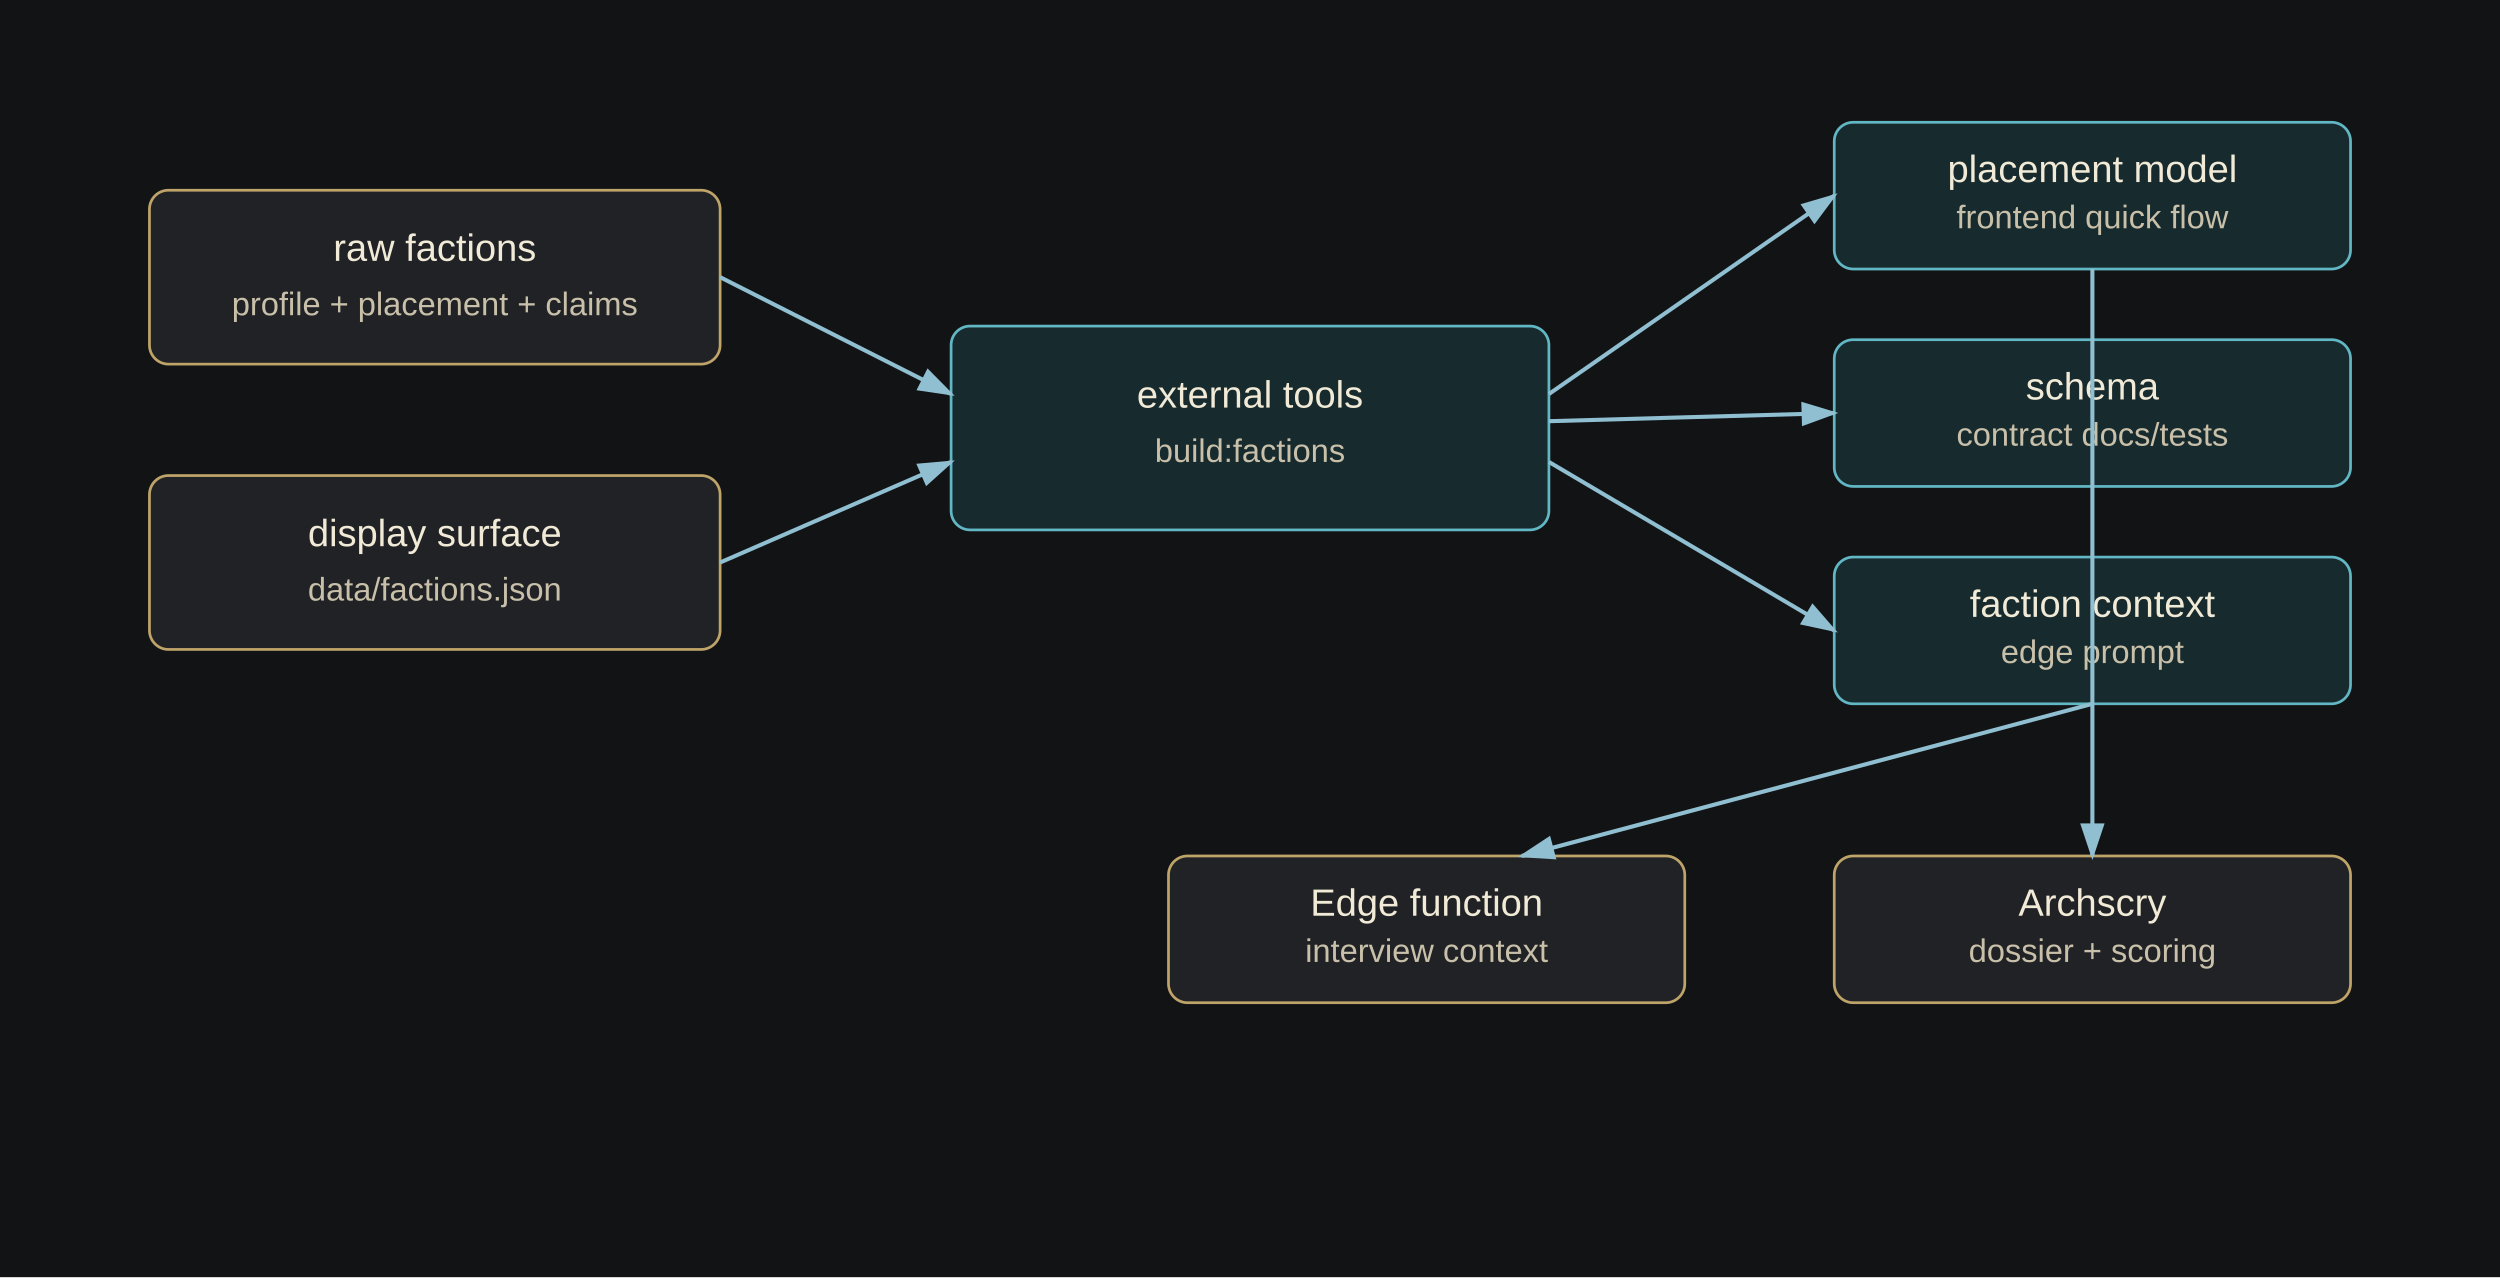
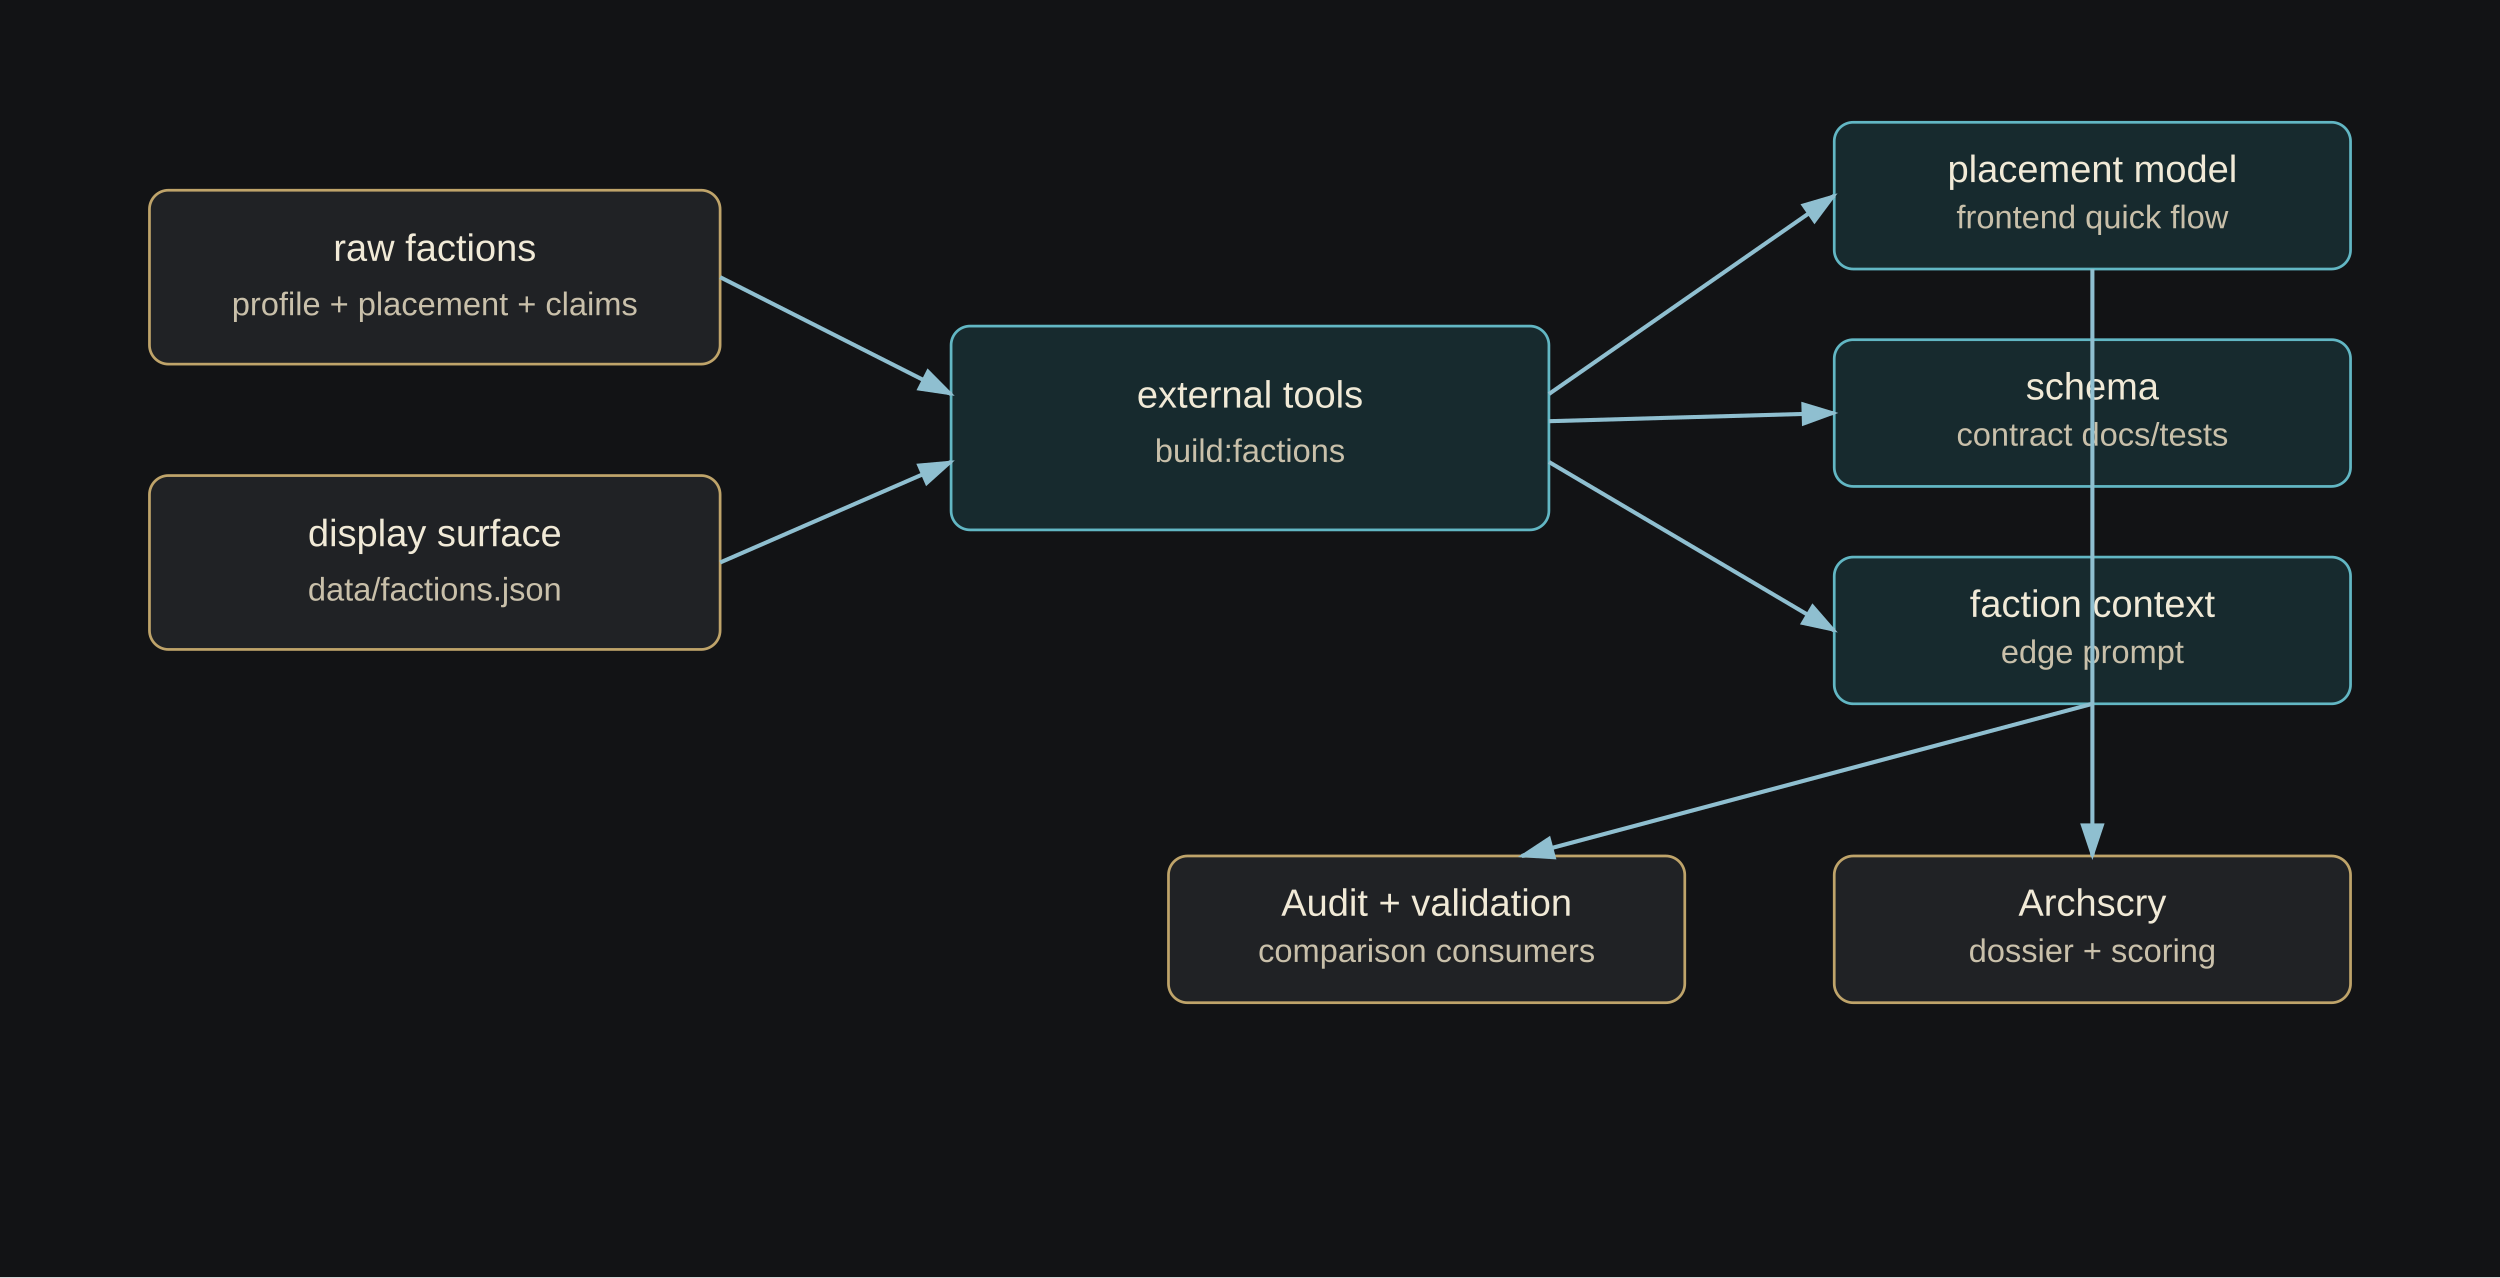
<svg xmlns="http://www.w3.org/2000/svg" width="920" height="470" viewBox="0 0 920 470" role="img" aria-labelledby="title desc">
  <defs>
    <marker id="arrow" markerWidth="10" markerHeight="10" refX="8" refY="3" orient="auto">
      <path d="M0,0 L0,6 L9,3 z" fill="#8fbfd0" />
    </marker>
    <style>.bg{fill:#121315}.box{fill:#202225;stroke:#bfa46a;rx:7}.out{fill:#172a2e;stroke:#62b7c4;rx:7}.text{fill:#f1ead7;font:14px Arial}.small{fill:#c9c0aa;font:12px Arial}.line{stroke:#8fbfd0;stroke-width:1.5;fill:none;marker-end:url(#arrow)}</style>
  </defs>
  <rect class="bg" width="920" height="470" />
  <rect class="box" x="55" y="70" width="210" height="64" />
  <text class="text" x="160" y="96" text-anchor="middle">raw factions</text>
  <text class="small" x="160" y="116" text-anchor="middle">profile + placement + claims</text>
  <rect class="box" x="55" y="175" width="210" height="64" />
  <text class="text" x="160" y="201" text-anchor="middle">display surface</text>
  <text class="small" x="160" y="221" text-anchor="middle">data/factions.json</text>
  <rect class="out" x="350" y="120" width="220" height="75" />
  <text class="text" x="460" y="150" text-anchor="middle">external tools</text>
  <text class="small" x="460" y="170" text-anchor="middle">build:factions</text>
  <rect class="out" x="675" y="45" width="190" height="54" />
  <text class="text" x="770" y="67" text-anchor="middle">placement model</text>
  <text class="small" x="770" y="84" text-anchor="middle">frontend quick flow</text>
  <rect class="out" x="675" y="125" width="190" height="54" />
  <text class="text" x="770" y="147" text-anchor="middle">schema</text>
  <text class="small" x="770" y="164" text-anchor="middle">contract docs/tests</text>
  <rect class="out" x="675" y="205" width="190" height="54" />
  <text class="text" x="770" y="227" text-anchor="middle">faction context</text>
  <text class="small" x="770" y="244" text-anchor="middle">edge prompt</text>
  <rect class="box" x="675" y="315" width="190" height="54" />
  <text class="text" x="770" y="337" text-anchor="middle">Archscry</text>
  <text class="small" x="770" y="354" text-anchor="middle">dossier + scoring</text>
  <rect class="box" x="430" y="315" width="190" height="54" />
-   <text class="text" x="525" y="337" text-anchor="middle">Edge function</text>
-   <text class="small" x="525" y="354" text-anchor="middle">interview context</text>
+   <text class="text" x="525" y="337" text-anchor="middle">Audit + validation</text>
+   <text class="small" x="525" y="354" text-anchor="middle">comparison consumers</text>
  <path class="line" d="M265 102 L350 145" />
  <path class="line" d="M265 207 L350 170" />
  <path class="line" d="M570 145 L675 72" />
  <path class="line" d="M570 155 L675 152" />
  <path class="line" d="M570 170 L675 232" />
  <path class="line" d="M770 99 L770 315" />
  <path class="line" d="M770 259 L560 315" />
</svg>
